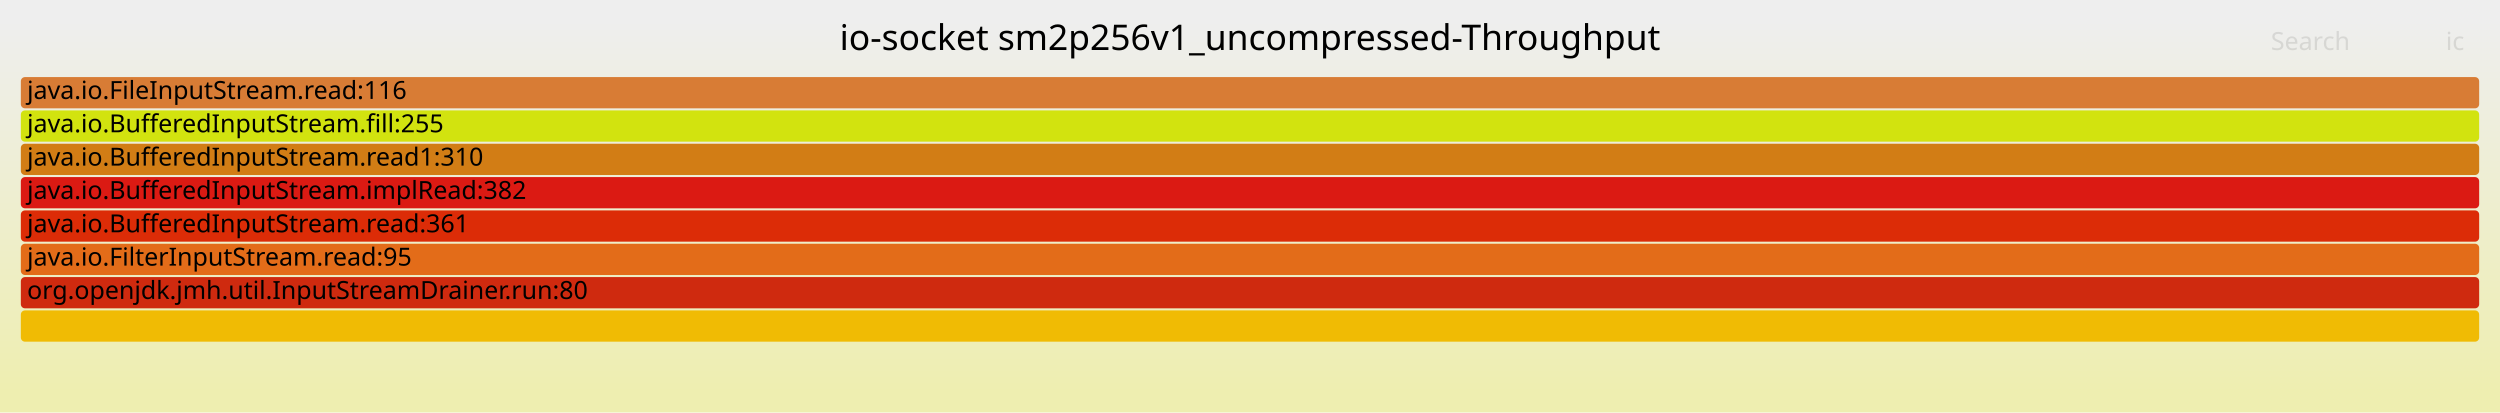
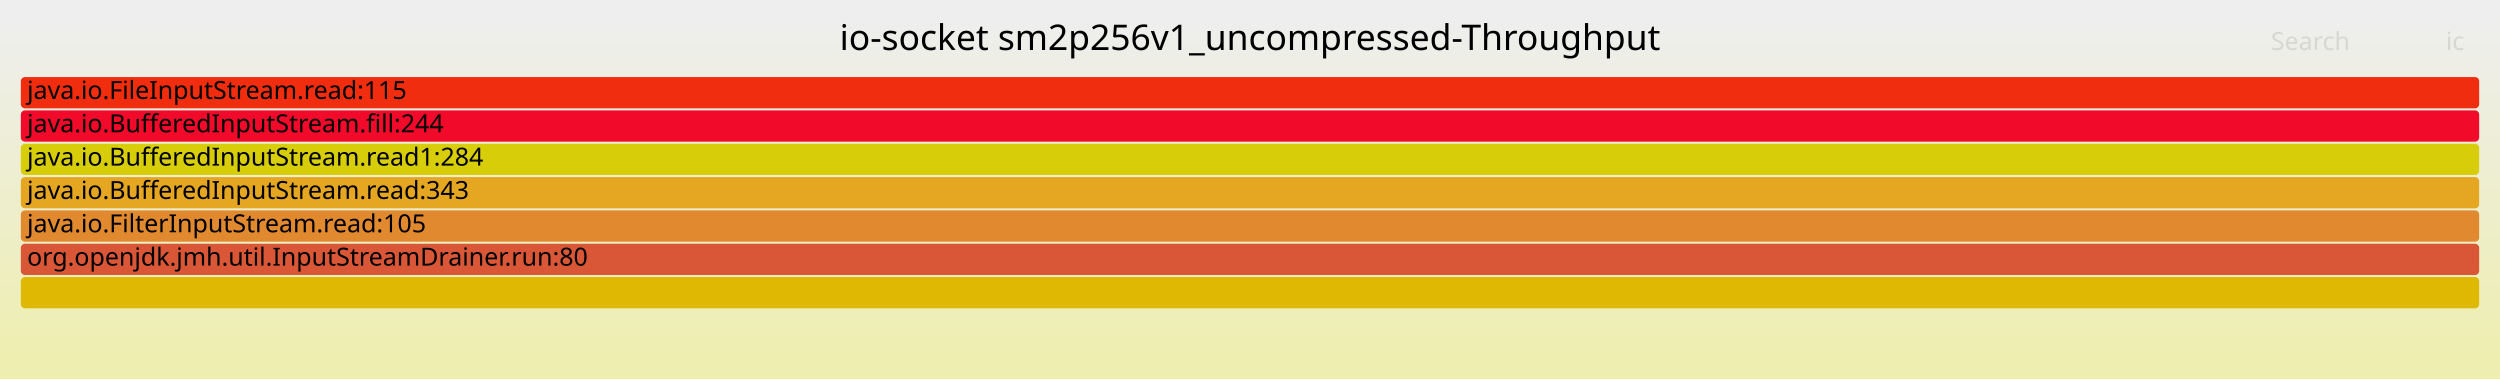
- <svg xmlns="http://www.w3.org/2000/svg" version="1.1" width="1200" height="198" viewBox="0 0 1200 198">
+ <svg xmlns="http://www.w3.org/2000/svg" version="1.1" width="1200" height="182" viewBox="0 0 1200 182">
  <defs>
    <linearGradient id="background" y1="0" y2="1" x1="0" x2="0">
      <stop stop-color="#eeeeee" offset="5%" />
      <stop stop-color="#eeeeb0" offset="95%" />
    </linearGradient>
  </defs>
  <style type="text/css">
	text { font-family:Verdana; font-size:12px; fill:rgb(0,0,0); }
	#search, #ignorecase { opacity:0.1; cursor:pointer; }
	#search:hover, #search.show, #ignorecase:hover, #ignorecase.show { opacity:1; }
	#subtitle { text-anchor:middle; font-color:rgb(160,160,160); }
	#title { text-anchor:middle; font-size:17px}
	#unzoom { cursor:pointer; }
	#frames &gt; *:hover { stroke:black; stroke-width:0.5; cursor:pointer; }
	.hide { display:none; }
	.parent { opacity:0.5; }
</style>
-   <rect x="0.0" y="0" width="1200.0" height="198.0" fill="url(#background)" />
+   <rect x="0.0" y="0" width="1200.0" height="182.0" fill="url(#background)" />
  <text id="title" x="600.00" y="24">io-socket sm2p256v1_uncompressed-Throughput</text>
-   <text id="details" x="10.00" y="181"> </text>
+   <text id="details" x="10.00" y="165"> </text>
  <text id="unzoom" x="10.00" y="24" class="hide">Reset Zoom</text>
  <text id="search" x="1090.00" y="24">Search</text>
  <text id="ignorecase" x="1174.00" y="24">ic</text>
-   <text id="matched" x="1090.00" y="181"> </text>
+   <text id="matched" x="1090.00" y="165"> </text>
  <g id="frames">
    <g>
-       <rect x="10.0" y="69" width="1180.0" height="15.0" fill="rgb(210,125,21)" rx="2" ry="2" />
-       <text x="13.00" y="79.5">java.io.BufferedInputStream.read1:310</text>
+       <rect x="10.0" y="133" width="1180.0" height="15.0" fill="rgb(223,184,3)" rx="2" ry="2" />
+       <text x="13.00" y="143.5" />
    </g>
    <g>
-       <rect x="10.0" y="149" width="1180.0" height="15.0" fill="rgb(240,187,4)" rx="2" ry="2" />
-       <text x="13.00" y="159.5" />
+       <rect x="10.0" y="53" width="1180.0" height="15.0" fill="rgb(241,10,42)" rx="2" ry="2" />
+       <text x="13.00" y="63.5">java.io.BufferedInputStream.fill:244</text>
    </g>
    <g>
-       <rect x="10.0" y="53" width="1180.0" height="15.0" fill="rgb(210,227,15)" rx="2" ry="2" />
-       <text x="13.00" y="63.5">java.io.BufferedInputStream.fill:255</text>
+       <rect x="10.0" y="117" width="1180.0" height="15.0" fill="rgb(217,87,54)" rx="2" ry="2" />
+       <text x="13.00" y="127.5">org.openjdk.jmh.util.InputStreamDrainer.run:80</text>
    </g>
    <g>
-       <rect x="10.0" y="133" width="1180.0" height="15.0" fill="rgb(207,42,15)" rx="2" ry="2" />
-       <text x="13.00" y="143.5">org.openjdk.jmh.util.InputStreamDrainer.run:80</text>
+       <rect x="10.0" y="101" width="1180.0" height="15.0" fill="rgb(224,137,47)" rx="2" ry="2" />
+       <text x="13.00" y="111.5">java.io.FilterInputStream.read:105</text>
    </g>
    <g>
-       <rect x="10.0" y="85" width="1180.0" height="15.0" fill="rgb(219,26,19)" rx="2" ry="2" />
-       <text x="13.00" y="95.5">java.io.BufferedInputStream.implRead:382</text>
+       <rect x="10.0" y="37" width="1180.0" height="15.0" fill="rgb(240,45,14)" rx="2" ry="2" />
+       <text x="13.00" y="47.5">java.io.FileInputStream.read:115</text>
    </g>
    <g>
-       <rect x="10.0" y="117" width="1180.0" height="15.0" fill="rgb(227,108,25)" rx="2" ry="2" />
-       <text x="13.00" y="127.5">java.io.FilterInputStream.read:95</text>
+       <rect x="10.0" y="69" width="1180.0" height="15.0" fill="rgb(215,205,8)" rx="2" ry="2" />
+       <text x="13.00" y="79.5">java.io.BufferedInputStream.read1:284</text>
    </g>
    <g>
-       <rect x="10.0" y="37" width="1180.0" height="15.0" fill="rgb(216,124,53)" rx="2" ry="2" />
-       <text x="13.00" y="47.5">java.io.FileInputStream.read:116</text>
-     </g>
-     <g>
-       <rect x="10.0" y="101" width="1180.0" height="15.0" fill="rgb(220,44,7)" rx="2" ry="2" />
-       <text x="13.00" y="111.5">java.io.BufferedInputStream.read:361</text>
+       <rect x="10.0" y="85" width="1180.0" height="15.0" fill="rgb(229,167,33)" rx="2" ry="2" />
+       <text x="13.00" y="95.5">java.io.BufferedInputStream.read:343</text>
    </g>
  </g>
</svg>
